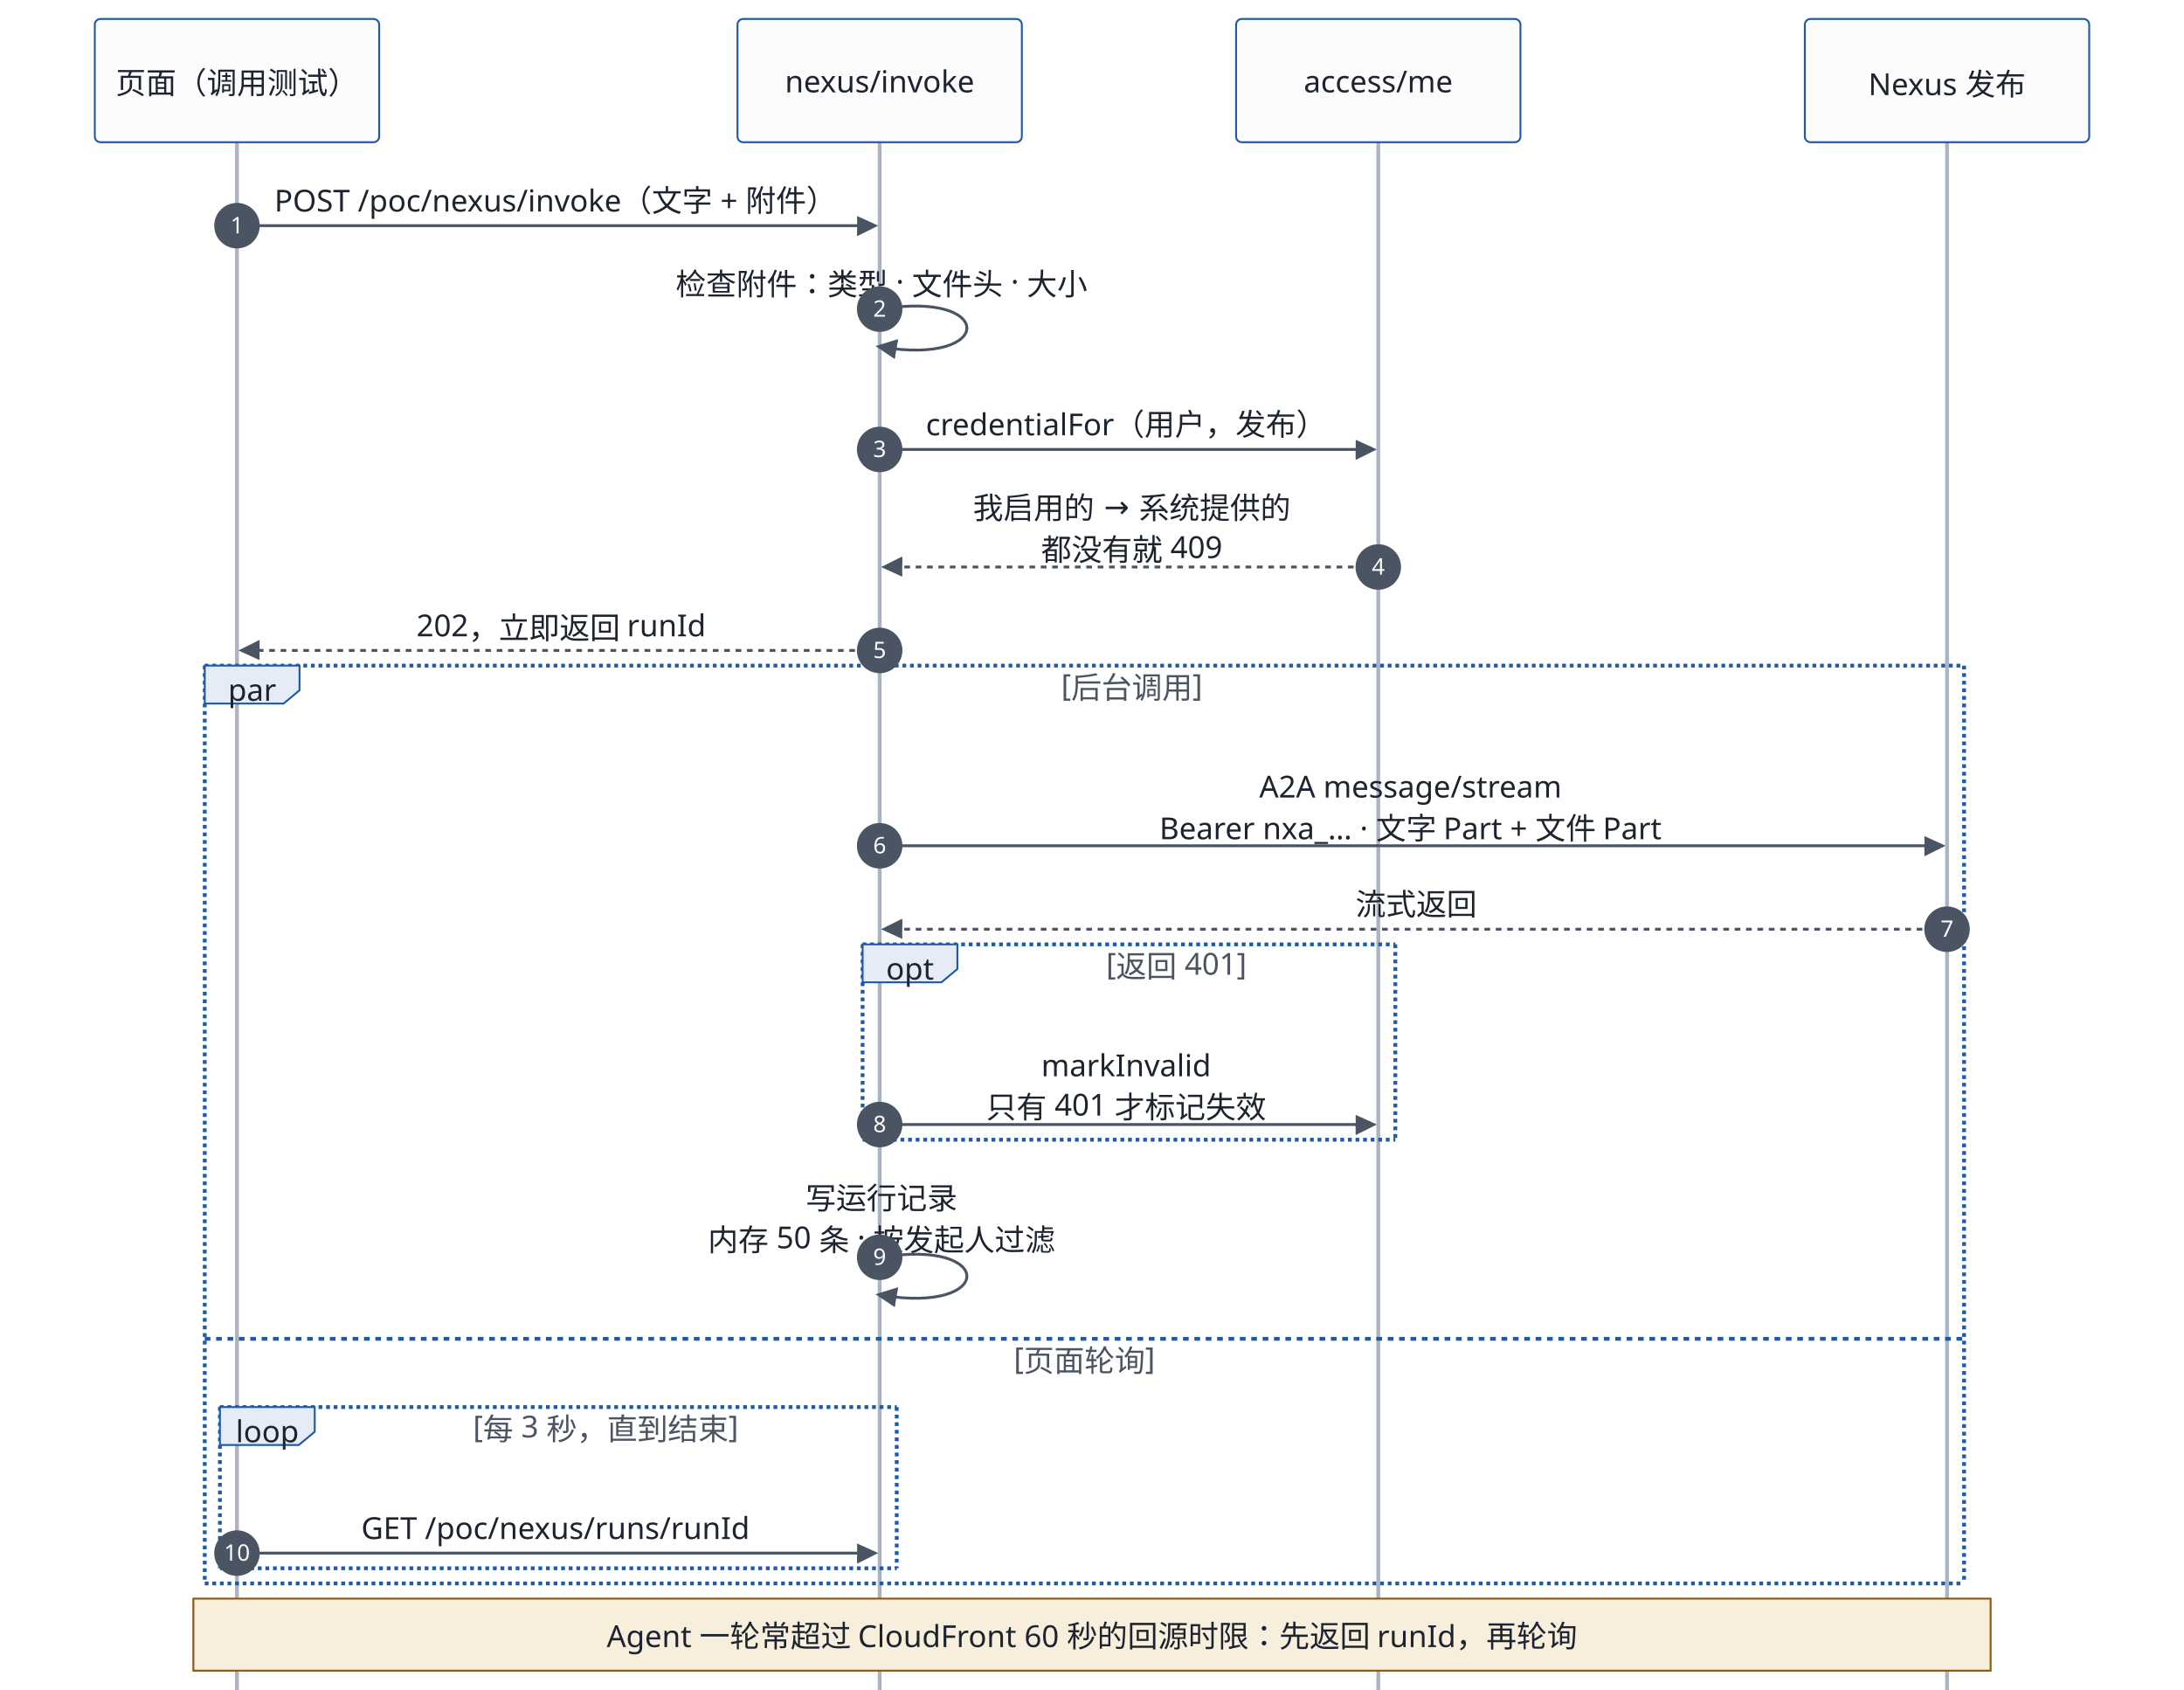
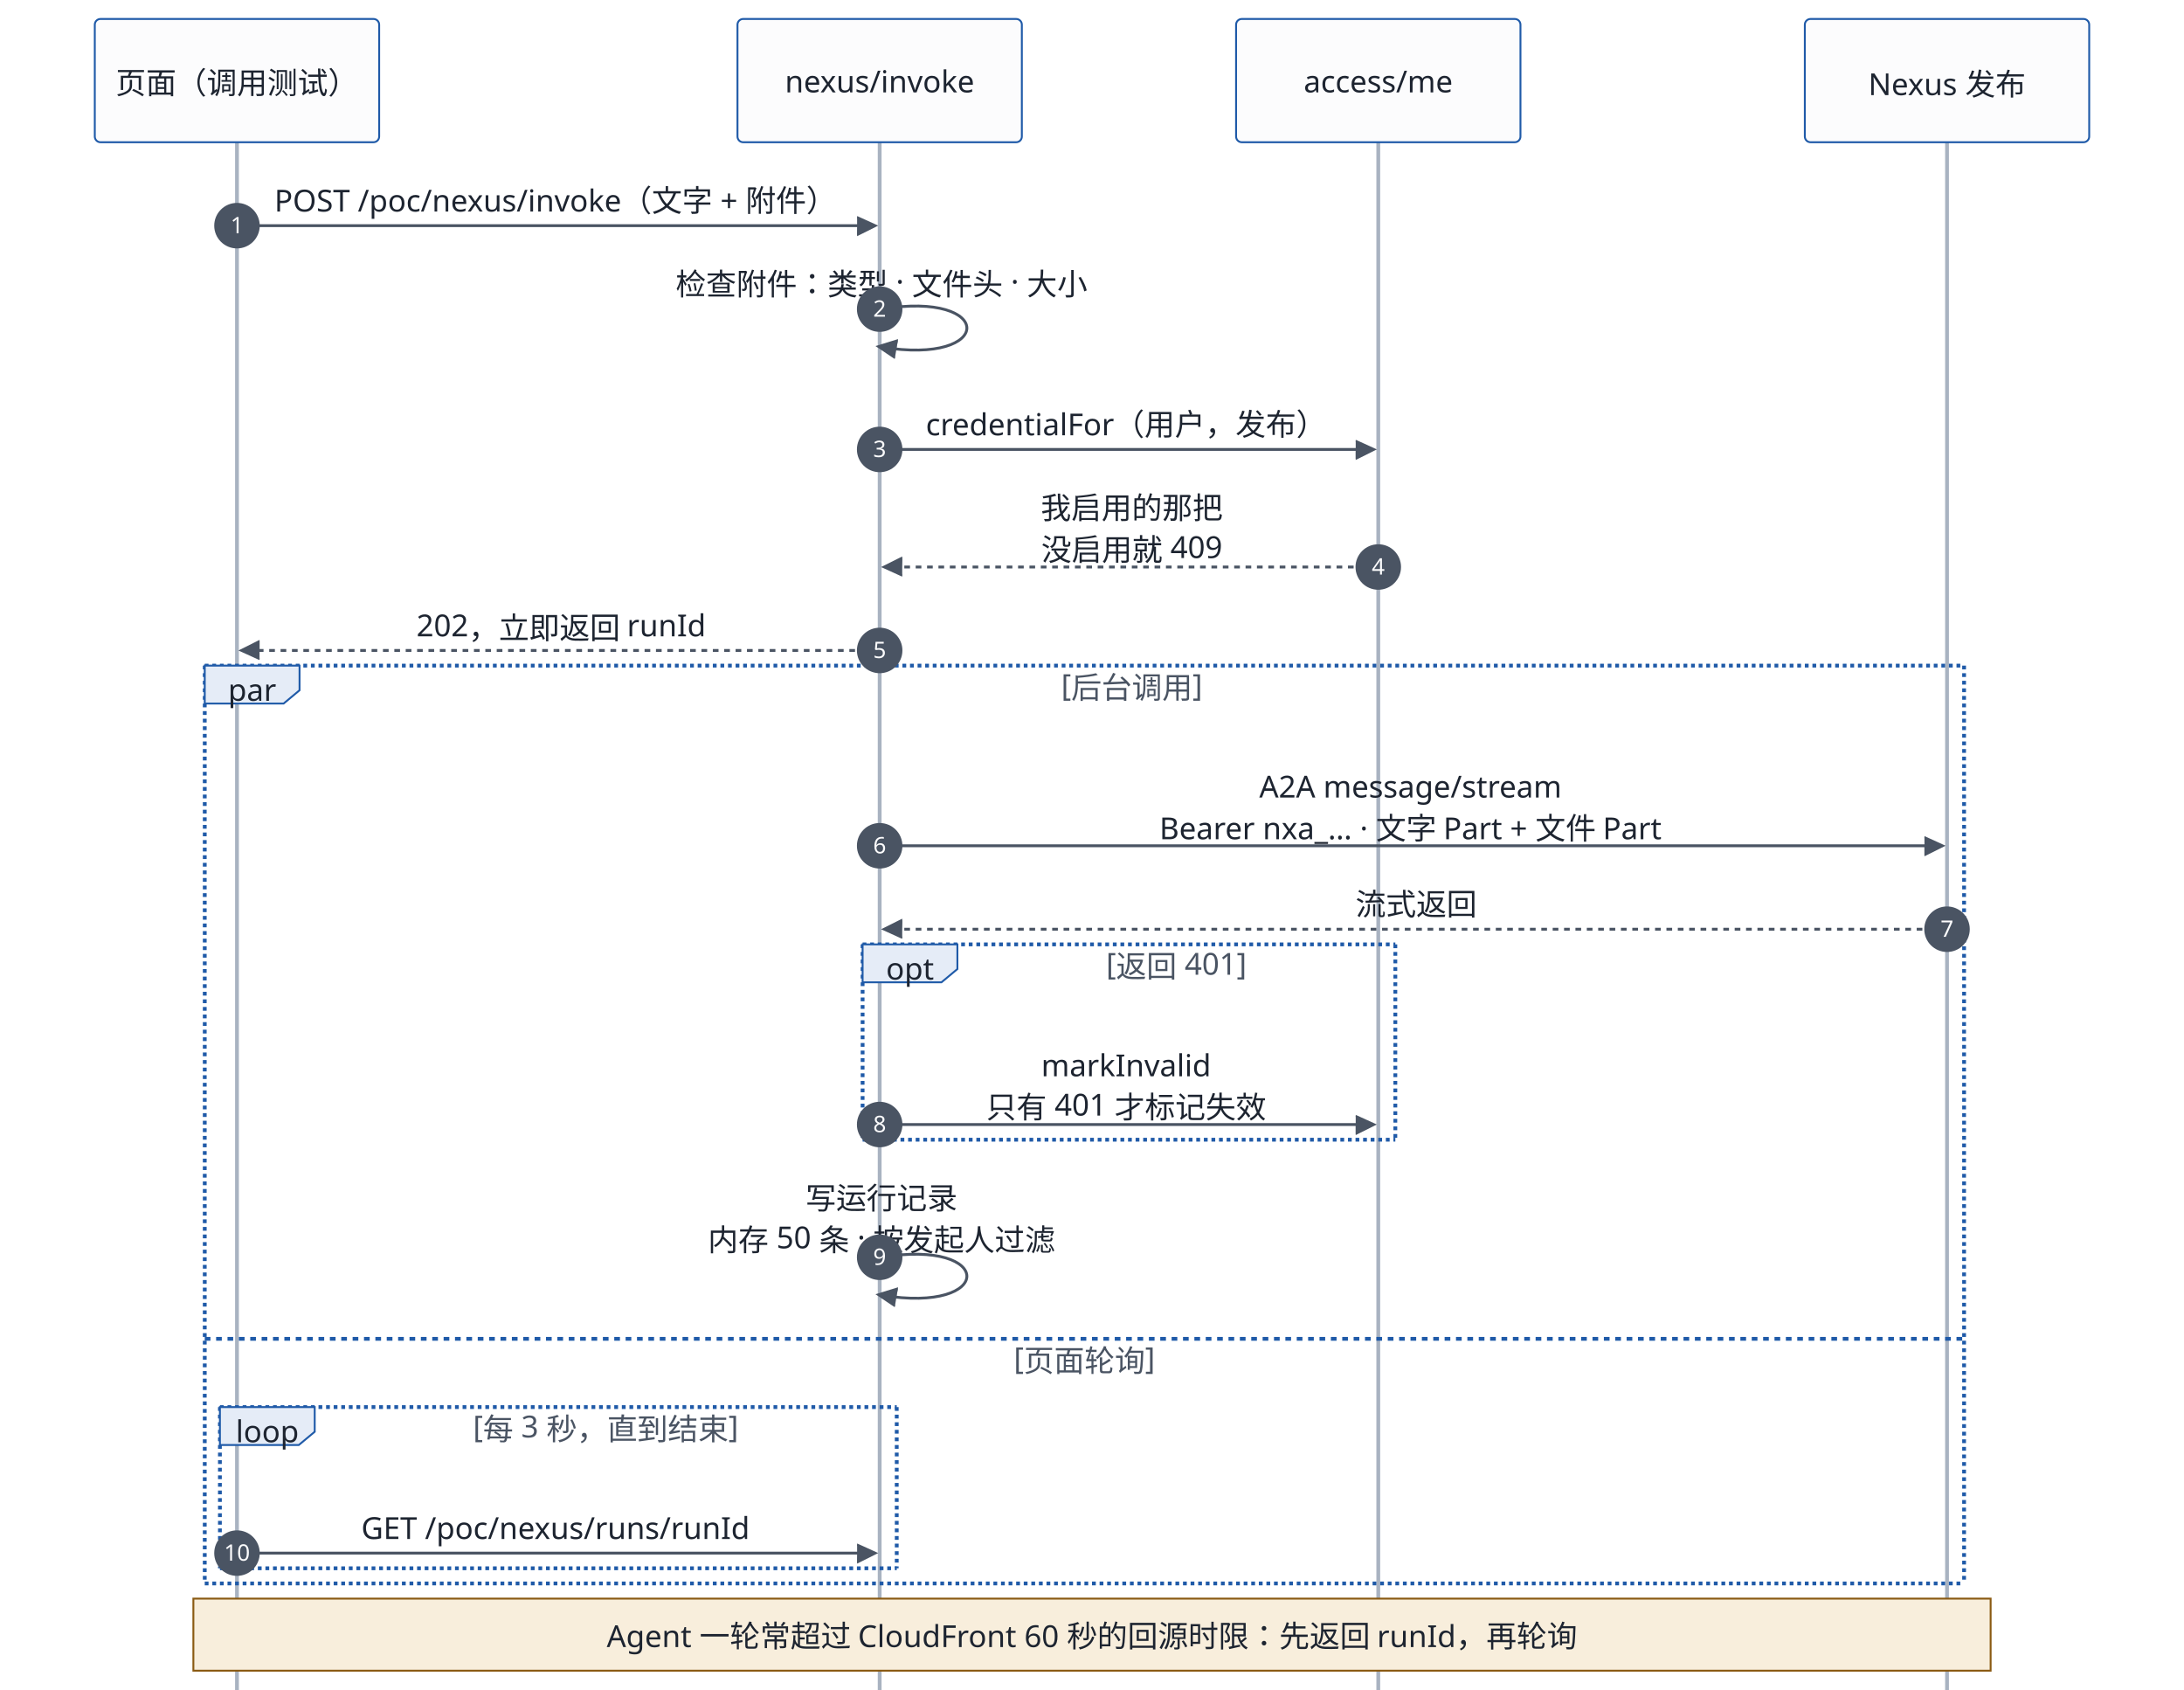
<svg xmlns="http://www.w3.org/2000/svg" width="1152" height="891" id="fig-seq-invoke" style=" background-color: transparent;" viewBox="-50 -10 1152 891" role="graphics-document document" aria-roledescription="sequence">
  <style>@media (prefers-reduced-motion: reduce){*{animation:none!important;transition:none!important}}</style>
  <g>
    <line id="actor3" x1="977" y1="65" x2="977" y2="2000" class="actor-line 200" stroke-width="0.5px" stroke="#999" name="N" data-et="life-line" data-id="N" />
    <g id="root-3" data-et="participant" data-type="participant" data-id="N">
      <rect x="902" y="0" fill="#eaeaea" stroke="#666" width="150" height="65" name="N" rx="3" ry="3" class="actor actor-top" />
      <text x="977" y="32.5" dominant-baseline="central" alignment-baseline="central" class="actor actor-box" style="text-anchor: middle; font-size: 16px; font-weight: 400;">
        <tspan x="977" dy="0">Nexus 发布</tspan>
      </text>
    </g>
  </g>
  <g>
    <line id="actor2" x1="677" y1="65" x2="677" y2="2000" class="actor-line 200" stroke-width="0.5px" stroke="#999" name="M" data-et="life-line" data-id="M" />
    <g id="root-2" data-et="participant" data-type="participant" data-id="M">
      <rect x="602" y="0" fill="#eaeaea" stroke="#666" width="150" height="65" name="M" rx="3" ry="3" class="actor actor-top" />
      <text x="677" y="32.5" dominant-baseline="central" alignment-baseline="central" class="actor actor-box" style="text-anchor: middle; font-size: 16px; font-weight: 400;">
        <tspan x="677" dy="0">access/me</tspan>
      </text>
    </g>
  </g>
  <g>
    <line id="actor1" x1="414" y1="65" x2="414" y2="2000" class="actor-line 200" stroke-width="0.5px" stroke="#999" name="I" data-et="life-line" data-id="I" />
    <g id="root-1" data-et="participant" data-type="participant" data-id="I">
      <rect x="339" y="0" fill="#eaeaea" stroke="#666" width="150" height="65" name="I" rx="3" ry="3" class="actor actor-top" />
      <text x="414" y="32.5" dominant-baseline="central" alignment-baseline="central" class="actor actor-box" style="text-anchor: middle; font-size: 16px; font-weight: 400;">
        <tspan x="414" dy="0">nexus/invoke</tspan>
      </text>
    </g>
  </g>
  <g>
    <line id="actor0" x1="75" y1="65" x2="75" y2="2000" class="actor-line 200" stroke-width="0.5px" stroke="#999" name="P" data-et="life-line" data-id="P" />
    <g id="root-0" data-et="participant" data-type="participant" data-id="P">
      <rect x="0" y="0" fill="#eaeaea" stroke="#666" width="150" height="65" name="P" rx="3" ry="3" class="actor actor-top" />
      <text x="75" y="32.5" dominant-baseline="central" alignment-baseline="central" class="actor actor-box" style="text-anchor: middle; font-size: 16px; font-weight: 400;">
        <tspan x="75" dy="0">页面（调用测试）</tspan>
      </text>
    </g>
  </g>
  <style>#fig-seq-invoke{font-family:PingFang SC,Hiragino Sans GB,Microsoft YaHei,Noto Sans SC,sans-serif;font-size:14px;fill:#1D2430;}@keyframes edge-animation-frame{from{stroke-dashoffset:0;}}@keyframes dash{to{stroke-dashoffset:0;}}#fig-seq-invoke .edge-animation-slow{stroke-dasharray:9,5!important;stroke-dashoffset:900;animation:dash 50s linear infinite;stroke-linecap:round;}#fig-seq-invoke .edge-animation-fast{stroke-dasharray:9,5!important;stroke-dashoffset:900;animation:dash 20s linear infinite;stroke-linecap:round;}#fig-seq-invoke .error-icon{fill:#F0F2F5;}#fig-seq-invoke .error-text{fill:#1D2430;stroke:#1D2430;}#fig-seq-invoke .edge-thickness-normal{stroke-width:1px;}#fig-seq-invoke .edge-thickness-thick{stroke-width:3.5px;}#fig-seq-invoke .edge-pattern-solid{stroke-dasharray:0;}#fig-seq-invoke .edge-thickness-invisible{stroke-width:0;fill:none;}#fig-seq-invoke .edge-pattern-dashed{stroke-dasharray:3;}#fig-seq-invoke .edge-pattern-dotted{stroke-dasharray:2;}#fig-seq-invoke .marker{fill:#5E6878;stroke:#5E6878;}#fig-seq-invoke .marker.cross{stroke:#5E6878;}#fig-seq-invoke svg{font-family:PingFang SC,Hiragino Sans GB,Microsoft YaHei,Noto Sans SC,sans-serif;font-size:14px;}#fig-seq-invoke p{margin:0;}#fig-seq-invoke .actor{stroke:#1F5AA8;fill:#FCFCFD;stroke-width:1;}#fig-seq-invoke rect.actor.outer-path[data-look="neo"]{filter:drop-shadow( 1px 2px 2px rgba(185,185,185,1));}#fig-seq-invoke rect.note[data-look="neo"]{stroke:#8A5A12;fill:#F8EEDC;filter:drop-shadow( 1px 2px 2px rgba(185,185,185,1));}#fig-seq-invoke text.actor&gt;tspan{fill:#1D2430;stroke:none;}#fig-seq-invoke .actor-line{stroke:#A9B3C1;}#fig-seq-invoke .innerArc{stroke-width:1.5;stroke-dasharray:none;}#fig-seq-invoke .messageLine0{stroke-width:1.5;stroke-dasharray:none;stroke:#4A5463;}#fig-seq-invoke .messageLine1{stroke-width:1.5;stroke-dasharray:2,2;stroke:#4A5463;}#fig-seq-invoke [id$="-arrowhead"] path{fill:#4A5463;stroke:#4A5463;}#fig-seq-invoke .sequenceNumber{fill:#FCFCFD;}#fig-seq-invoke [id$="-sequencenumber"]{fill:#4A5463;}#fig-seq-invoke [id$="-crosshead"] path{fill:#4A5463;stroke:#4A5463;}#fig-seq-invoke .messageText{fill:#1D2430;stroke:none;}#fig-seq-invoke .labelBox{stroke:#1F5AA8;fill:#E5ECF7;filter:none;}#fig-seq-invoke .labelText,#fig-seq-invoke .labelText&gt;tspan{fill:#1D2430;stroke:none;}#fig-seq-invoke .loopText,#fig-seq-invoke .loopText&gt;tspan{fill:#4A5463;stroke:none;}#fig-seq-invoke .sectionTitle,#fig-seq-invoke .sectionTitle&gt;tspan{fill:#4A5463;stroke:none;}#fig-seq-invoke .loopLine{stroke-width:2px;stroke-dasharray:2,2;stroke:#1F5AA8;fill:#1F5AA8;}#fig-seq-invoke .note{stroke:#8A5A12;fill:#F8EEDC;}#fig-seq-invoke .noteText,#fig-seq-invoke .noteText&gt;tspan{fill:#1D2430;stroke:none;font-weight:normal;}#fig-seq-invoke .activation0{fill:#E5ECF7;stroke:#1F5AA8;}#fig-seq-invoke .activation1{fill:#E5ECF7;stroke:#1F5AA8;}#fig-seq-invoke .activation2{fill:#E5ECF7;stroke:#1F5AA8;}#fig-seq-invoke .actorPopupMenu{position:absolute;}#fig-seq-invoke .actorPopupMenuPanel{position:absolute;fill:#FCFCFD;box-shadow:0px 8px 16px 0px rgba(0,0,0,0.2);filter:drop-shadow(3px 5px 2px rgb(0 0 0 / 0.4));}#fig-seq-invoke .actor-man circle,#fig-seq-invoke line{fill:#FCFCFD;stroke-width:2px;}#fig-seq-invoke g rect.rect{filter:drop-shadow( 1px 2px 2px rgba(185,185,185,1));stroke:#A9B3C1;}#fig-seq-invoke .node .neo-node{stroke:#A9B3C1;}#fig-seq-invoke [data-look="neo"].node rect,#fig-seq-invoke [data-look="neo"].cluster rect,#fig-seq-invoke [data-look="neo"].node polygon{stroke:url(#fig-seq-invoke-gradient);filter:drop-shadow( 1px 2px 2px rgba(185,185,185,1));}#fig-seq-invoke [data-look="neo"].node path{stroke:url(#fig-seq-invoke-gradient);stroke-width:1px;}#fig-seq-invoke [data-look="neo"].node .outer-path{filter:drop-shadow( 1px 2px 2px rgba(185,185,185,1));}#fig-seq-invoke [data-look="neo"].node .neo-line path{stroke:#A9B3C1;filter:none;}#fig-seq-invoke [data-look="neo"].node circle{stroke:url(#fig-seq-invoke-gradient);filter:drop-shadow( 1px 2px 2px rgba(185,185,185,1));}#fig-seq-invoke [data-look="neo"].node circle .state-start{fill:#000000;}#fig-seq-invoke [data-look="neo"].icon-shape .icon{fill:url(#fig-seq-invoke-gradient);filter:drop-shadow( 1px 2px 2px rgba(185,185,185,1));}#fig-seq-invoke [data-look="neo"].icon-shape .icon-neo path{stroke:url(#fig-seq-invoke-gradient);filter:drop-shadow( 1px 2px 2px rgba(185,185,185,1));}#fig-seq-invoke :root{--mermaid-font-family:"trebuchet ms",verdana,arial,sans-serif;}</style>
  <g />
  <defs>
    <symbol id="fig-seq-invoke-computer" width="24" height="24">
      <path transform="scale(.5)" d="M2 2v13h20v-13h-20zm18 11h-16v-9h16v9zm-10.228 6l.466-1h3.524l.467 1h-4.457zm14.228 3h-24l2-6h2.104l-1.33 4h18.45l-1.297-4h2.073l2 6zm-5-10h-14v-7h14v7z" />
    </symbol>
  </defs>
  <defs>
    <symbol id="fig-seq-invoke-database" fill-rule="evenodd" clip-rule="evenodd">
      <path transform="scale(.5)" d="M12.258.001l.256.004.255.005.253.008.251.01.249.012.247.015.246.016.242.019.241.02.239.023.236.024.233.027.231.028.229.031.225.032.223.034.22.036.217.038.214.04.211.041.208.043.205.045.201.046.198.048.194.05.191.051.187.053.183.054.18.056.175.057.172.059.168.06.163.061.16.063.155.064.15.066.074.033.073.033.071.034.07.034.069.035.068.035.067.035.066.035.064.036.064.036.062.036.06.036.06.037.058.037.058.037.055.038.055.038.053.038.052.038.051.039.05.039.048.039.047.039.045.04.044.04.043.04.041.04.04.041.039.041.037.041.036.041.034.041.033.042.032.042.03.042.029.042.027.042.026.043.024.043.023.043.021.043.02.043.018.044.017.043.015.044.013.044.012.044.011.045.009.044.007.045.006.045.004.045.002.045.001.045v17l-.001.045-.002.045-.004.045-.006.045-.007.045-.009.044-.011.045-.012.044-.013.044-.015.044-.017.043-.018.044-.02.043-.021.043-.023.043-.024.043-.026.043-.027.042-.029.042-.03.042-.032.042-.033.042-.034.041-.036.041-.037.041-.039.041-.04.041-.041.04-.043.04-.044.04-.045.04-.047.039-.048.039-.05.039-.051.039-.052.038-.053.038-.055.038-.055.038-.058.037-.058.037-.06.037-.06.036-.062.036-.064.036-.064.036-.066.035-.067.035-.068.035-.069.035-.07.034-.071.034-.073.033-.074.033-.15.066-.155.064-.16.063-.163.061-.168.06-.172.059-.175.057-.18.056-.183.054-.187.053-.191.051-.194.05-.198.048-.201.046-.205.045-.208.043-.211.041-.214.04-.217.038-.22.036-.223.034-.225.032-.229.031-.231.028-.233.027-.236.024-.239.023-.241.02-.242.019-.246.016-.247.015-.249.012-.251.01-.253.008-.255.005-.256.004-.258.001-.258-.001-.256-.004-.255-.005-.253-.008-.251-.01-.249-.012-.247-.015-.245-.016-.243-.019-.241-.02-.238-.023-.236-.024-.234-.027-.231-.028-.228-.031-.226-.032-.223-.034-.22-.036-.217-.038-.214-.04-.211-.041-.208-.043-.204-.045-.201-.046-.198-.048-.195-.05-.19-.051-.187-.053-.184-.054-.179-.056-.176-.057-.172-.059-.167-.06-.164-.061-.159-.063-.155-.064-.151-.066-.074-.033-.072-.033-.072-.034-.07-.034-.069-.035-.068-.035-.067-.035-.066-.035-.064-.036-.063-.036-.062-.036-.061-.036-.06-.037-.058-.037-.057-.037-.056-.038-.055-.038-.053-.038-.052-.038-.051-.039-.049-.039-.049-.039-.046-.039-.046-.04-.044-.04-.043-.04-.041-.04-.04-.041-.039-.041-.037-.041-.036-.041-.034-.041-.033-.042-.032-.042-.03-.042-.029-.042-.027-.042-.026-.043-.024-.043-.023-.043-.021-.043-.02-.043-.018-.044-.017-.043-.015-.044-.013-.044-.012-.044-.011-.045-.009-.044-.007-.045-.006-.045-.004-.045-.002-.045-.001-.045v-17l.001-.045.002-.045.004-.045.006-.045.007-.045.009-.044.011-.045.012-.044.013-.044.015-.044.017-.043.018-.044.02-.043.021-.043.023-.043.024-.043.026-.043.027-.042.029-.042.03-.042.032-.042.033-.042.034-.041.036-.041.037-.041.039-.041.04-.041.041-.04.043-.04.044-.04.046-.04.046-.039.049-.039.049-.039.051-.039.052-.038.053-.038.055-.038.056-.038.057-.037.058-.037.06-.037.061-.036.062-.036.063-.036.064-.036.066-.035.067-.035.068-.035.069-.035.07-.034.072-.034.072-.033.074-.033.151-.066.155-.064.159-.063.164-.061.167-.06.172-.059.176-.057.179-.056.184-.054.187-.053.19-.051.195-.05.198-.048.201-.046.204-.045.208-.043.211-.041.214-.04.217-.038.22-.036.223-.034.226-.032.228-.031.231-.028.234-.027.236-.024.238-.023.241-.02.243-.019.245-.016.247-.015.249-.012.251-.01.253-.008.255-.005.256-.004.258-.001.258.001zm-9.258 20.499v.01l.001.021.003.021.004.022.005.021.006.022.007.022.009.023.01.022.011.023.012.023.013.023.015.023.016.024.017.023.018.024.019.024.021.024.022.025.023.024.024.025.052.049.056.05.061.051.066.051.07.051.075.051.079.052.084.052.088.052.092.052.097.052.102.051.105.052.11.052.114.051.119.051.123.051.127.05.131.05.135.05.139.048.144.049.147.047.152.047.155.047.16.045.163.045.167.043.171.043.176.041.178.041.183.039.187.039.19.037.194.035.197.035.202.033.204.031.209.03.212.029.216.027.219.025.222.024.226.021.23.02.233.018.236.016.24.015.243.012.246.01.249.008.253.005.256.004.259.001.26-.001.257-.004.254-.005.25-.008.247-.011.244-.012.241-.014.237-.016.233-.018.231-.021.226-.021.224-.024.22-.026.216-.027.212-.028.21-.031.205-.031.202-.034.198-.034.194-.036.191-.037.187-.039.183-.04.179-.04.175-.042.172-.043.168-.044.163-.045.16-.046.155-.046.152-.047.148-.048.143-.049.139-.049.136-.05.131-.05.126-.05.123-.051.118-.052.114-.051.11-.052.106-.052.101-.052.096-.052.092-.052.088-.053.083-.051.079-.052.074-.052.07-.051.065-.051.06-.051.056-.05.051-.05.023-.024.023-.025.021-.024.02-.024.019-.024.018-.024.017-.024.015-.023.014-.024.013-.023.012-.023.01-.023.01-.022.008-.022.006-.022.006-.022.004-.022.004-.021.001-.021.001-.021v-4.127l-.077.055-.08.053-.083.054-.085.053-.087.052-.09.052-.093.051-.095.05-.097.05-.1.049-.102.049-.105.048-.106.047-.109.047-.111.046-.114.045-.115.045-.118.044-.12.043-.122.042-.124.042-.126.041-.128.04-.13.04-.132.038-.134.038-.135.037-.138.037-.139.035-.142.035-.143.034-.144.033-.147.032-.148.031-.15.03-.151.03-.153.029-.154.027-.156.027-.158.026-.159.025-.161.024-.162.023-.163.022-.165.021-.166.02-.167.019-.169.018-.169.017-.171.016-.173.015-.173.014-.175.013-.175.012-.177.011-.178.01-.179.008-.179.008-.181.006-.182.005-.182.004-.184.003-.184.002h-.37l-.184-.002-.184-.003-.182-.004-.182-.005-.181-.006-.179-.008-.179-.008-.178-.01-.176-.011-.176-.012-.175-.013-.173-.014-.172-.015-.171-.016-.17-.017-.169-.018-.167-.019-.166-.02-.165-.021-.163-.022-.162-.023-.161-.024-.159-.025-.157-.026-.156-.027-.155-.027-.153-.029-.151-.03-.15-.03-.148-.031-.146-.032-.145-.033-.143-.034-.141-.035-.14-.035-.137-.037-.136-.037-.134-.038-.132-.038-.13-.04-.128-.04-.126-.041-.124-.042-.122-.042-.12-.044-.117-.043-.116-.045-.113-.045-.112-.046-.109-.047-.106-.047-.105-.048-.102-.049-.1-.049-.097-.05-.095-.05-.093-.052-.09-.051-.087-.052-.085-.053-.083-.054-.08-.054-.077-.054v4.127zm0-5.654v.011l.001.021.003.021.004.021.005.022.006.022.007.022.009.022.01.022.011.023.012.023.013.023.015.024.016.023.017.024.018.024.019.024.021.024.022.024.023.025.024.024.052.05.056.05.061.05.066.051.07.051.075.052.079.051.084.052.088.052.092.052.097.052.102.052.105.052.11.051.114.051.119.052.123.05.127.051.131.05.135.049.139.049.144.048.147.048.152.047.155.046.16.045.163.045.167.044.171.042.176.042.178.04.183.04.187.038.19.037.194.036.197.034.202.033.204.032.209.03.212.028.216.027.219.025.222.024.226.022.23.02.233.018.236.016.24.014.243.012.246.01.249.008.253.006.256.003.259.001.26-.001.257-.003.254-.006.25-.008.247-.01.244-.012.241-.015.237-.016.233-.018.231-.02.226-.022.224-.024.22-.025.216-.027.212-.029.21-.03.205-.032.202-.033.198-.035.194-.036.191-.037.187-.039.183-.039.179-.041.175-.042.172-.043.168-.044.163-.045.16-.045.155-.047.152-.047.148-.048.143-.048.139-.05.136-.049.131-.05.126-.051.123-.051.118-.051.114-.052.11-.052.106-.052.101-.052.096-.052.092-.052.088-.052.083-.052.079-.052.074-.051.07-.052.065-.051.06-.05.056-.051.051-.049.023-.025.023-.024.021-.025.02-.024.019-.024.018-.024.017-.024.015-.023.014-.023.013-.024.012-.022.01-.023.01-.023.008-.022.006-.022.006-.022.004-.021.004-.022.001-.021.001-.021v-4.139l-.077.054-.08.054-.083.054-.085.052-.087.053-.09.051-.093.051-.095.051-.097.05-.1.049-.102.049-.105.048-.106.047-.109.047-.111.046-.114.045-.115.044-.118.044-.12.044-.122.042-.124.042-.126.041-.128.04-.13.039-.132.039-.134.038-.135.037-.138.036-.139.036-.142.035-.143.033-.144.033-.147.033-.148.031-.15.03-.151.03-.153.028-.154.028-.156.027-.158.026-.159.025-.161.024-.162.023-.163.022-.165.021-.166.02-.167.019-.169.018-.169.017-.171.016-.173.015-.173.014-.175.013-.175.012-.177.011-.178.009-.179.009-.179.007-.181.007-.182.005-.182.004-.184.003-.184.002h-.37l-.184-.002-.184-.003-.182-.004-.182-.005-.181-.007-.179-.007-.179-.009-.178-.009-.176-.011-.176-.012-.175-.013-.173-.014-.172-.015-.171-.016-.17-.017-.169-.018-.167-.019-.166-.02-.165-.021-.163-.022-.162-.023-.161-.024-.159-.025-.157-.026-.156-.027-.155-.028-.153-.028-.151-.03-.15-.03-.148-.031-.146-.033-.145-.033-.143-.033-.141-.035-.14-.036-.137-.036-.136-.037-.134-.038-.132-.039-.13-.039-.128-.04-.126-.041-.124-.042-.122-.043-.12-.043-.117-.044-.116-.044-.113-.046-.112-.046-.109-.046-.106-.047-.105-.048-.102-.049-.1-.049-.097-.05-.095-.051-.093-.051-.09-.051-.087-.053-.085-.052-.083-.054-.08-.054-.077-.054v4.139zm0-5.666v.011l.001.02.003.022.004.021.005.022.006.021.007.022.009.023.01.022.011.023.012.023.013.023.015.023.016.024.017.024.018.023.019.024.021.025.022.024.023.024.024.025.052.05.056.05.061.05.066.051.07.051.075.052.079.051.084.052.088.052.092.052.097.052.102.052.105.051.11.052.114.051.119.051.123.051.127.05.131.05.135.05.139.049.144.048.147.048.152.047.155.046.16.045.163.045.167.043.171.043.176.042.178.04.183.04.187.038.19.037.194.036.197.034.202.033.204.032.209.03.212.028.216.027.219.025.222.024.226.021.23.02.233.018.236.017.24.014.243.012.246.01.249.008.253.006.256.003.259.001.26-.001.257-.003.254-.006.25-.008.247-.01.244-.013.241-.014.237-.016.233-.018.231-.02.226-.022.224-.024.22-.025.216-.027.212-.029.21-.03.205-.032.202-.033.198-.035.194-.036.191-.037.187-.039.183-.039.179-.041.175-.042.172-.043.168-.044.163-.045.16-.045.155-.047.152-.047.148-.048.143-.049.139-.049.136-.049.131-.051.126-.05.123-.051.118-.052.114-.051.11-.052.106-.052.101-.052.096-.052.092-.052.088-.052.083-.052.079-.052.074-.052.07-.051.065-.051.06-.051.056-.05.051-.049.023-.025.023-.025.021-.024.02-.024.019-.024.018-.024.017-.024.015-.023.014-.024.013-.023.012-.023.01-.022.01-.023.008-.022.006-.022.006-.022.004-.022.004-.021.001-.021.001-.021v-4.153l-.077.054-.08.054-.083.053-.085.053-.087.053-.09.051-.093.051-.095.051-.097.05-.1.049-.102.048-.105.048-.106.048-.109.046-.111.046-.114.046-.115.044-.118.044-.12.043-.122.043-.124.042-.126.041-.128.04-.13.039-.132.039-.134.038-.135.037-.138.036-.139.036-.142.034-.143.034-.144.033-.147.032-.148.032-.15.03-.151.03-.153.028-.154.028-.156.027-.158.026-.159.024-.161.024-.162.023-.163.023-.165.021-.166.02-.167.019-.169.018-.169.017-.171.016-.173.015-.173.014-.175.013-.175.012-.177.01-.178.01-.179.009-.179.007-.181.006-.182.006-.182.004-.184.003-.184.001-.185.001-.185-.001-.184-.001-.184-.003-.182-.004-.182-.006-.181-.006-.179-.007-.179-.009-.178-.01-.176-.01-.176-.012-.175-.013-.173-.014-.172-.015-.171-.016-.17-.017-.169-.018-.167-.019-.166-.02-.165-.021-.163-.023-.162-.023-.161-.024-.159-.024-.157-.026-.156-.027-.155-.028-.153-.028-.151-.03-.15-.03-.148-.032-.146-.032-.145-.033-.143-.034-.141-.034-.14-.036-.137-.036-.136-.037-.134-.038-.132-.039-.13-.039-.128-.041-.126-.041-.124-.041-.122-.043-.12-.043-.117-.044-.116-.044-.113-.046-.112-.046-.109-.046-.106-.048-.105-.048-.102-.048-.1-.05-.097-.049-.095-.051-.093-.051-.09-.052-.087-.052-.085-.053-.083-.053-.08-.054-.077-.054v4.153zm8.74-8.179l-.257.004-.254.005-.25.008-.247.011-.244.012-.241.014-.237.016-.233.018-.231.021-.226.022-.224.023-.22.026-.216.027-.212.028-.21.031-.205.032-.202.033-.198.034-.194.036-.191.038-.187.038-.183.04-.179.041-.175.042-.172.043-.168.043-.163.045-.16.046-.155.046-.152.048-.148.048-.143.048-.139.049-.136.05-.131.05-.126.051-.123.051-.118.051-.114.052-.11.052-.106.052-.101.052-.096.052-.092.052-.088.052-.083.052-.079.052-.074.051-.07.052-.065.051-.06.05-.056.05-.051.05-.023.025-.023.024-.021.024-.02.025-.019.024-.018.024-.017.023-.015.024-.014.023-.013.023-.012.023-.01.023-.01.022-.008.022-.006.023-.006.021-.004.022-.004.021-.001.021-.001.021.001.021.001.021.004.021.004.022.006.021.006.023.008.022.01.022.01.023.012.023.013.023.014.023.015.024.017.023.018.024.019.024.02.025.021.024.023.024.023.025.051.05.056.05.06.05.065.051.07.052.074.051.079.052.083.052.088.052.092.052.096.052.101.052.106.052.11.052.114.052.118.051.123.051.126.051.131.05.136.05.139.049.143.048.148.048.152.048.155.046.16.046.163.045.168.043.172.043.175.042.179.041.183.04.187.038.191.038.194.036.198.034.202.033.205.032.21.031.212.028.216.027.22.026.224.023.226.022.231.021.233.018.237.016.241.014.244.012.247.011.25.008.254.005.257.004.26.001.26-.001.257-.004.254-.005.25-.008.247-.011.244-.012.241-.014.237-.016.233-.018.231-.021.226-.022.224-.023.22-.026.216-.027.212-.028.21-.031.205-.032.202-.033.198-.034.194-.036.191-.038.187-.038.183-.04.179-.041.175-.042.172-.043.168-.043.163-.045.16-.046.155-.046.152-.048.148-.048.143-.048.139-.049.136-.05.131-.05.126-.051.123-.051.118-.051.114-.052.11-.052.106-.052.101-.052.096-.052.092-.052.088-.052.083-.052.079-.052.074-.051.07-.052.065-.051.06-.05.056-.05.051-.05.023-.025.023-.024.021-.024.02-.025.019-.024.018-.024.017-.023.015-.024.014-.023.013-.023.012-.023.01-.023.01-.022.008-.022.006-.023.006-.021.004-.022.004-.021.001-.021.001-.021-.001-.021-.001-.021-.004-.021-.004-.022-.006-.021-.006-.023-.008-.022-.01-.022-.01-.023-.012-.023-.013-.023-.014-.023-.015-.024-.017-.023-.018-.024-.019-.024-.02-.025-.021-.024-.023-.024-.023-.025-.051-.05-.056-.05-.06-.05-.065-.051-.07-.052-.074-.051-.079-.052-.083-.052-.088-.052-.092-.052-.096-.052-.101-.052-.106-.052-.11-.052-.114-.052-.118-.051-.123-.051-.126-.051-.131-.05-.136-.05-.139-.049-.143-.048-.148-.048-.152-.048-.155-.046-.16-.046-.163-.045-.168-.043-.172-.043-.175-.042-.179-.041-.183-.04-.187-.038-.191-.038-.194-.036-.198-.034-.202-.033-.205-.032-.21-.031-.212-.028-.216-.027-.22-.026-.224-.023-.226-.022-.231-.021-.233-.018-.237-.016-.241-.014-.244-.012-.247-.011-.25-.008-.254-.005-.257-.004-.26-.001-.26.001z" />
    </symbol>
  </defs>
  <defs>
    <symbol id="fig-seq-invoke-clock" width="24" height="24">
      <path transform="scale(.5)" d="M12 2c5.514 0 10 4.486 10 10s-4.486 10-10 10-10-4.486-10-10 4.486-10 10-10zm0-2c-6.627 0-12 5.373-12 12s5.373 12 12 12 12-5.373 12-12-5.373-12-12-12zm5.848 12.459c.202.038.202.333.001.372-1.907.361-6.045 1.111-6.547 1.111-.719 0-1.301-.582-1.301-1.301 0-.512.77-5.447 1.125-7.445.034-.192.312-.181.343.014l.985 6.238 5.394 1.011z" />
    </symbol>
  </defs>
  <defs>
    <marker id="fig-seq-invoke-arrowhead" refX="7.9" refY="5" markerUnits="userSpaceOnUse" markerWidth="12" markerHeight="12" orient="auto-start-reverse">
      <path d="M -1 0 L 10 5 L 0 10 z" />
    </marker>
  </defs>
  <defs>
    <marker id="fig-seq-invoke-crosshead" markerWidth="15" markerHeight="8" orient="auto" refX="4" refY="4.5">
      <path fill="none" stroke="#000000" stroke-width="1pt" d="M 1,2 L 6,7 M 6,2 L 1,7" style="stroke-dasharray: 0, 0;" />
    </marker>
  </defs>
  <defs>
    <marker id="fig-seq-invoke-filled-head" refX="15.5" refY="7" markerWidth="20" markerHeight="28" orient="auto">
      <path d="M 18,7 L9,13 L14,7 L9,1 Z" />
    </marker>
  </defs>
  <defs>
    <marker id="fig-seq-invoke-sequencenumber" refX="15" refY="15" markerWidth="60" markerHeight="40" orient="auto">
      <circle cx="15" cy="15" r="6" />
    </marker>
  </defs>
  <defs>
    <marker id="fig-seq-invoke-solidTopArrowHead" refX="7.9" refY="7.25" markerUnits="userSpaceOnUse" markerWidth="12" markerHeight="12" orient="auto-start-reverse">
      <path d="M 0 0 L 10 8 L 0 8 z" />
    </marker>
  </defs>
  <defs>
    <marker id="fig-seq-invoke-solidBottomArrowHead" refX="7.9" refY="0.75" markerUnits="userSpaceOnUse" markerWidth="12" markerHeight="12" orient="auto-start-reverse">
      <path d="M 0 0 L 10 0 L 0 8 z" />
    </marker>
  </defs>
  <defs>
    <marker id="fig-seq-invoke-stickTopArrowHead" refX="7.5" refY="7" markerUnits="userSpaceOnUse" markerWidth="12" markerHeight="12" orient="auto-start-reverse">
      <path d="M 0 0 L 7 7" stroke="black" stroke-width="1.5" fill="none" />
    </marker>
  </defs>
  <defs>
    <marker id="fig-seq-invoke-stickBottomArrowHead" refX="7.5" refY="0" markerUnits="userSpaceOnUse" markerWidth="12" markerHeight="12" orient="auto-start-reverse">
      <path d="M 0 7 L 7 0" stroke="black" stroke-width="1.5" fill="none" />
    </marker>
  </defs>
  <g data-et="control-structure" data-id="i11">
    <line x1="405" y1="488" x2="686" y2="488" class="loopLine" />
    <line x1="686" y1="488" x2="686" y2="591" class="loopLine" />
    <line x1="405" y1="591" x2="686" y2="591" class="loopLine" />
    <line x1="405" y1="488" x2="405" y2="591" class="loopLine" />
    <polygon points="405,488 455,488 455,501 446.6,508 405,508" class="labelBox" />
    <text x="430" y="501" text-anchor="middle" dominant-baseline="middle" alignment-baseline="middle" class="labelText" style="font-size: 16px; font-weight: 400;">opt</text>
    <text x="570.5" y="504" text-anchor="middle" class="loopText" style="font-size: 16px; font-weight: 400;">
      <tspan x="570.5">[返回 401]</tspan>
    </text>
  </g>
  <g data-et="control-structure" data-id="i16">
    <line x1="66" y1="732" x2="423" y2="732" class="loopLine" />
    <line x1="423" y1="732" x2="423" y2="817" class="loopLine" />
    <line x1="66" y1="817" x2="423" y2="817" class="loopLine" />
    <line x1="66" y1="732" x2="66" y2="817" class="loopLine" />
    <polygon points="66,732 116,732 116,745 107.6,752 66,752" class="labelBox" />
    <text x="91" y="745" text-anchor="middle" dominant-baseline="middle" alignment-baseline="middle" class="labelText" style="font-size: 16px; font-weight: 400;">loop</text>
    <text x="269.5" y="748" text-anchor="middle" class="loopText" style="font-size: 16px; font-weight: 400;">
      <tspan x="269.5">[每 3 秒，直到结束]</tspan>
    </text>
  </g>
  <g data-et="control-structure" data-id="i17">
    <line x1="58" y1="341" x2="986" y2="341" class="loopLine" />
    <line x1="986" y1="341" x2="986" y2="825" class="loopLine" />
    <line x1="58" y1="825" x2="986" y2="825" class="loopLine" />
    <line x1="58" y1="341" x2="58" y2="825" class="loopLine" />
    <line x1="58" y1="696" x2="986" y2="696" class="loopLine" style="stroke-dasharray: 3, 3;" />
    <polygon points="58,341 108,341 108,354 99.6,361 58,361" class="labelBox" />
    <text x="83" y="354" text-anchor="middle" dominant-baseline="middle" alignment-baseline="middle" class="labelText" style="font-size: 16px; font-weight: 400;">par</text>
    <text x="547" y="357" text-anchor="middle" class="loopText" style="font-size: 16px; font-weight: 400;">
      <tspan x="547">[后台调用]</tspan>
    </text>
    <text x="522" y="712" text-anchor="middle" class="sectionTitle" style="font-size: 16px; font-weight: 400;">[页面轮询]</text>
  </g>
  <g data-et="note" data-id="i18">
    <rect x="52" y="833" fill="#EDF2AE" stroke="#666" width="948" height="38" class="note" />
    <text x="526" y="837" text-anchor="middle" dominant-baseline="middle" alignment-baseline="middle" class="noteText" dy="1em" style="font-size: 16px; font-weight: 400;">
      <tspan x="526">Agent 一轮常超过 CloudFront 60 秒的回源时限：先返回 runId，再轮询</tspan>
    </text>
  </g>
  <text x="243" y="80" text-anchor="middle" dominant-baseline="middle" alignment-baseline="middle" class="messageText" dy="1em" style="font-size: 16px; font-weight: 400;">POST /poc/nexus/invoke（文字 + 附件）</text>
  <line x1="82" y1="109" x2="410" y2="109" class="messageLine0" data-et="message" data-id="i1" data-from="P" data-to="I" stroke-width="2" stroke="none" marker-end="url(#fig-seq-invoke-arrowhead)" style="fill: none;" />
  <line x1="75" y1="109" x2="75" y2="109" stroke-width="0" marker-start="url(#fig-seq-invoke-sequencenumber)" />
  <text x="75" y="113" font-family="sans-serif" font-size="12px" text-anchor="middle" class="sequenceNumber">1</text>
  <text x="415" y="124" text-anchor="middle" dominant-baseline="middle" alignment-baseline="middle" class="messageText" dy="1em" style="font-size: 16px; font-weight: 400;">检查附件：类型 · 文件头 · 大小</text>
  <path d="M 415,153 C 475,143 475,183 415,173" class="messageLine0" data-et="message" data-id="i2" data-from="I" data-to="I" stroke-width="2" stroke="none" marker-end="url(#fig-seq-invoke-arrowhead)" x1="421" style="fill: none;" />
  <line x1="414" y1="153" x2="414" y2="153" stroke-width="0" marker-start="url(#fig-seq-invoke-sequencenumber)" />
  <text x="414" y="157" font-family="sans-serif" font-size="12px" text-anchor="middle" class="sequenceNumber">2</text>
  <text x="544" y="198" text-anchor="middle" dominant-baseline="middle" alignment-baseline="middle" class="messageText" dy="1em" style="font-size: 16px; font-weight: 400;">credentialFor（用户，发布）</text>
  <line x1="421" y1="227" x2="673" y2="227" class="messageLine0" data-et="message" data-id="i3" data-from="I" data-to="M" stroke-width="2" stroke="none" marker-end="url(#fig-seq-invoke-arrowhead)" style="fill: none;" />
  <line x1="414" y1="227" x2="414" y2="227" stroke-width="0" marker-start="url(#fig-seq-invoke-sequencenumber)" />
  <text x="414" y="231" font-family="sans-serif" font-size="12px" text-anchor="middle" class="sequenceNumber">3</text>
-   <text x="547" y="242" text-anchor="middle" dominant-baseline="middle" alignment-baseline="middle" class="messageText" dy="1em" style="font-size: 16px; font-weight: 400;">我启用的 → 系统提供的</text>
-   <text x="547" y="264" text-anchor="middle" dominant-baseline="middle" alignment-baseline="middle" class="messageText" dy="1em" style="font-size: 16px; font-weight: 400;">都没有就 409</text>
+   <text x="547" y="242" text-anchor="middle" dominant-baseline="middle" alignment-baseline="middle" class="messageText" dy="1em" style="font-size: 16px; font-weight: 400;">我启用的那把</text>
+   <text x="547" y="264" text-anchor="middle" dominant-baseline="middle" alignment-baseline="middle" class="messageText" dy="1em" style="font-size: 16px; font-weight: 400;">没启用就 409</text>
  <line x1="682" y1="289" x2="418" y2="289" class="messageLine1" data-et="message" data-id="i4" data-from="M" data-to="I" stroke-width="2" stroke="none" marker-end="url(#fig-seq-invoke-arrowhead)" style="stroke-dasharray: 3, 3; fill: none;" />
  <line x1="677" y1="289" x2="677" y2="289" stroke-width="0" marker-start="url(#fig-seq-invoke-sequencenumber)" />
  <text x="677" y="293" font-family="sans-serif" font-size="12px" text-anchor="middle" class="sequenceNumber">4</text>
  <text x="246" y="304" text-anchor="middle" dominant-baseline="middle" alignment-baseline="middle" class="messageText" dy="1em" style="font-size: 16px; font-weight: 400;">202，立即返回 runId</text>
  <line x1="419" y1="333" x2="79" y2="333" class="messageLine1" data-et="message" data-id="i5" data-from="I" data-to="P" stroke-width="2" stroke="none" marker-end="url(#fig-seq-invoke-arrowhead)" style="stroke-dasharray: 3, 3; fill: none;" />
  <line x1="414" y1="333" x2="414" y2="333" stroke-width="0" marker-start="url(#fig-seq-invoke-sequencenumber)" />
  <text x="414" y="337" font-family="sans-serif" font-size="12px" text-anchor="middle" class="sequenceNumber">5</text>
  <text x="694" y="389" text-anchor="middle" dominant-baseline="middle" alignment-baseline="middle" class="messageText" dy="1em" style="font-size: 16px; font-weight: 400;">A2A message/stream</text>
  <text x="694" y="411" text-anchor="middle" dominant-baseline="middle" alignment-baseline="middle" class="messageText" dy="1em" style="font-size: 16px; font-weight: 400;">Bearer nxa_… · 文字 Part + 文件 Part</text>
  <line x1="421" y1="436" x2="973" y2="436" class="messageLine0" data-et="message" data-id="i7" data-from="I" data-to="N" stroke-width="2" stroke="none" marker-end="url(#fig-seq-invoke-arrowhead)" style="fill: none;" />
  <line x1="414" y1="436" x2="414" y2="436" stroke-width="0" marker-start="url(#fig-seq-invoke-sequencenumber)" />
  <text x="414" y="440" font-family="sans-serif" font-size="12px" text-anchor="middle" class="sequenceNumber">6</text>
  <text x="697" y="451" text-anchor="middle" dominant-baseline="middle" alignment-baseline="middle" class="messageText" dy="1em" style="font-size: 16px; font-weight: 400;">流式返回</text>
  <line x1="982" y1="480" x2="418" y2="480" class="messageLine1" data-et="message" data-id="i8" data-from="N" data-to="I" stroke-width="2" stroke="none" marker-end="url(#fig-seq-invoke-arrowhead)" style="stroke-dasharray: 3, 3; fill: none;" />
  <line x1="977" y1="480" x2="977" y2="480" stroke-width="0" marker-start="url(#fig-seq-invoke-sequencenumber)" />
  <text x="977" y="484" font-family="sans-serif" font-size="12px" text-anchor="middle" class="sequenceNumber">7</text>
  <text x="544" y="536" text-anchor="middle" dominant-baseline="middle" alignment-baseline="middle" class="messageText" dy="1em" style="font-size: 16px; font-weight: 400;">markInvalid</text>
  <text x="544" y="558" text-anchor="middle" dominant-baseline="middle" alignment-baseline="middle" class="messageText" dy="1em" style="font-size: 16px; font-weight: 400;">只有 401 才标记失效</text>
  <line x1="421" y1="583" x2="673" y2="583" class="messageLine0" data-et="message" data-id="i10" data-from="I" data-to="M" stroke-width="2" stroke="none" marker-end="url(#fig-seq-invoke-arrowhead)" style="fill: none;" />
  <line x1="414" y1="583" x2="414" y2="583" stroke-width="0" marker-start="url(#fig-seq-invoke-sequencenumber)" />
  <text x="414" y="587" font-family="sans-serif" font-size="12px" text-anchor="middle" class="sequenceNumber">8</text>
  <text x="415" y="606" text-anchor="middle" dominant-baseline="middle" alignment-baseline="middle" class="messageText" dy="1em" style="font-size: 16px; font-weight: 400;">写运行记录</text>
  <text x="415" y="628" text-anchor="middle" dominant-baseline="middle" alignment-baseline="middle" class="messageText" dy="1em" style="font-size: 16px; font-weight: 400;">内存 50 条 · 按发起人过滤</text>
  <path d="M 415,653 C 475,643 475,683 415,673" class="messageLine0" data-et="message" data-id="i12" data-from="I" data-to="I" stroke-width="2" stroke="none" marker-end="url(#fig-seq-invoke-arrowhead)" x1="421" style="fill: none;" />
  <line x1="414" y1="653" x2="414" y2="653" stroke-width="0" marker-start="url(#fig-seq-invoke-sequencenumber)" />
  <text x="414" y="657" font-family="sans-serif" font-size="12px" text-anchor="middle" class="sequenceNumber">9</text>
  <text x="243" y="780" text-anchor="middle" dominant-baseline="middle" alignment-baseline="middle" class="messageText" dy="1em" style="font-size: 16px; font-weight: 400;">GET /poc/nexus/runs/runId</text>
  <line x1="82" y1="809" x2="410" y2="809" class="messageLine0" data-et="message" data-id="i15" data-from="P" data-to="I" stroke-width="2" stroke="none" marker-end="url(#fig-seq-invoke-arrowhead)" style="fill: none;" />
  <line x1="75" y1="809" x2="75" y2="809" stroke-width="0" marker-start="url(#fig-seq-invoke-sequencenumber)" />
  <text x="75" y="813" font-family="sans-serif" font-size="12px" text-anchor="middle" class="sequenceNumber">10</text>
</svg>
